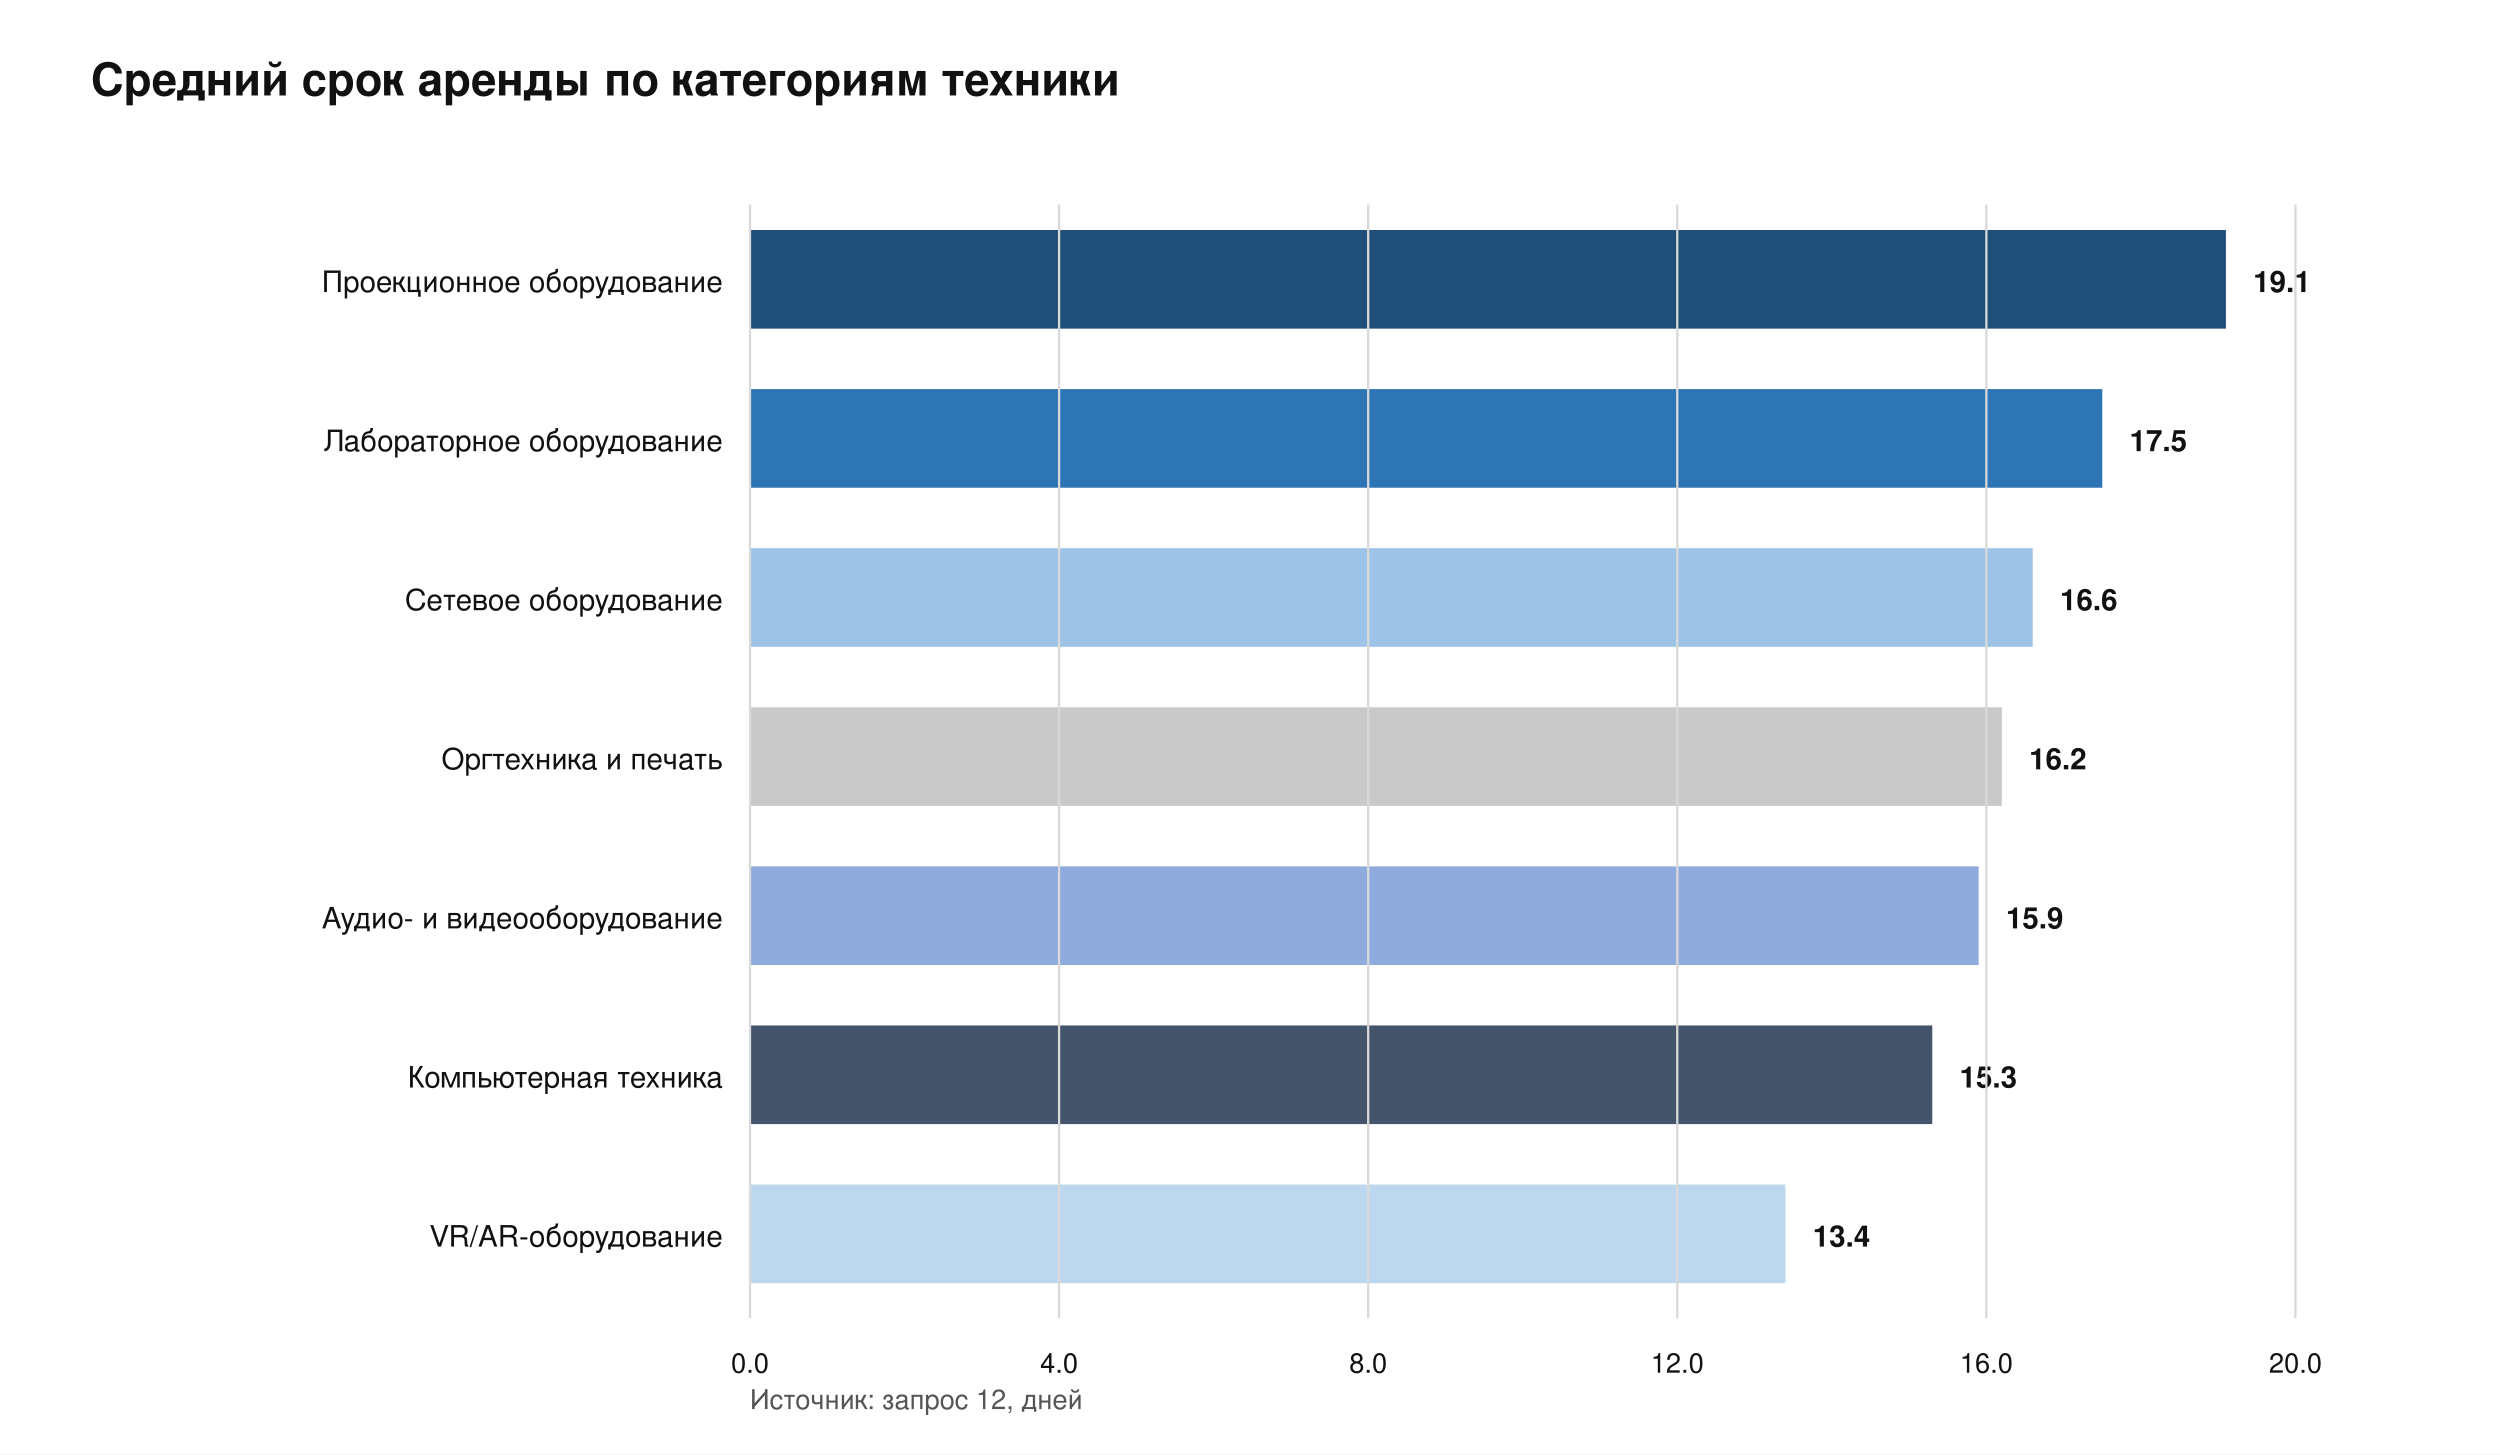
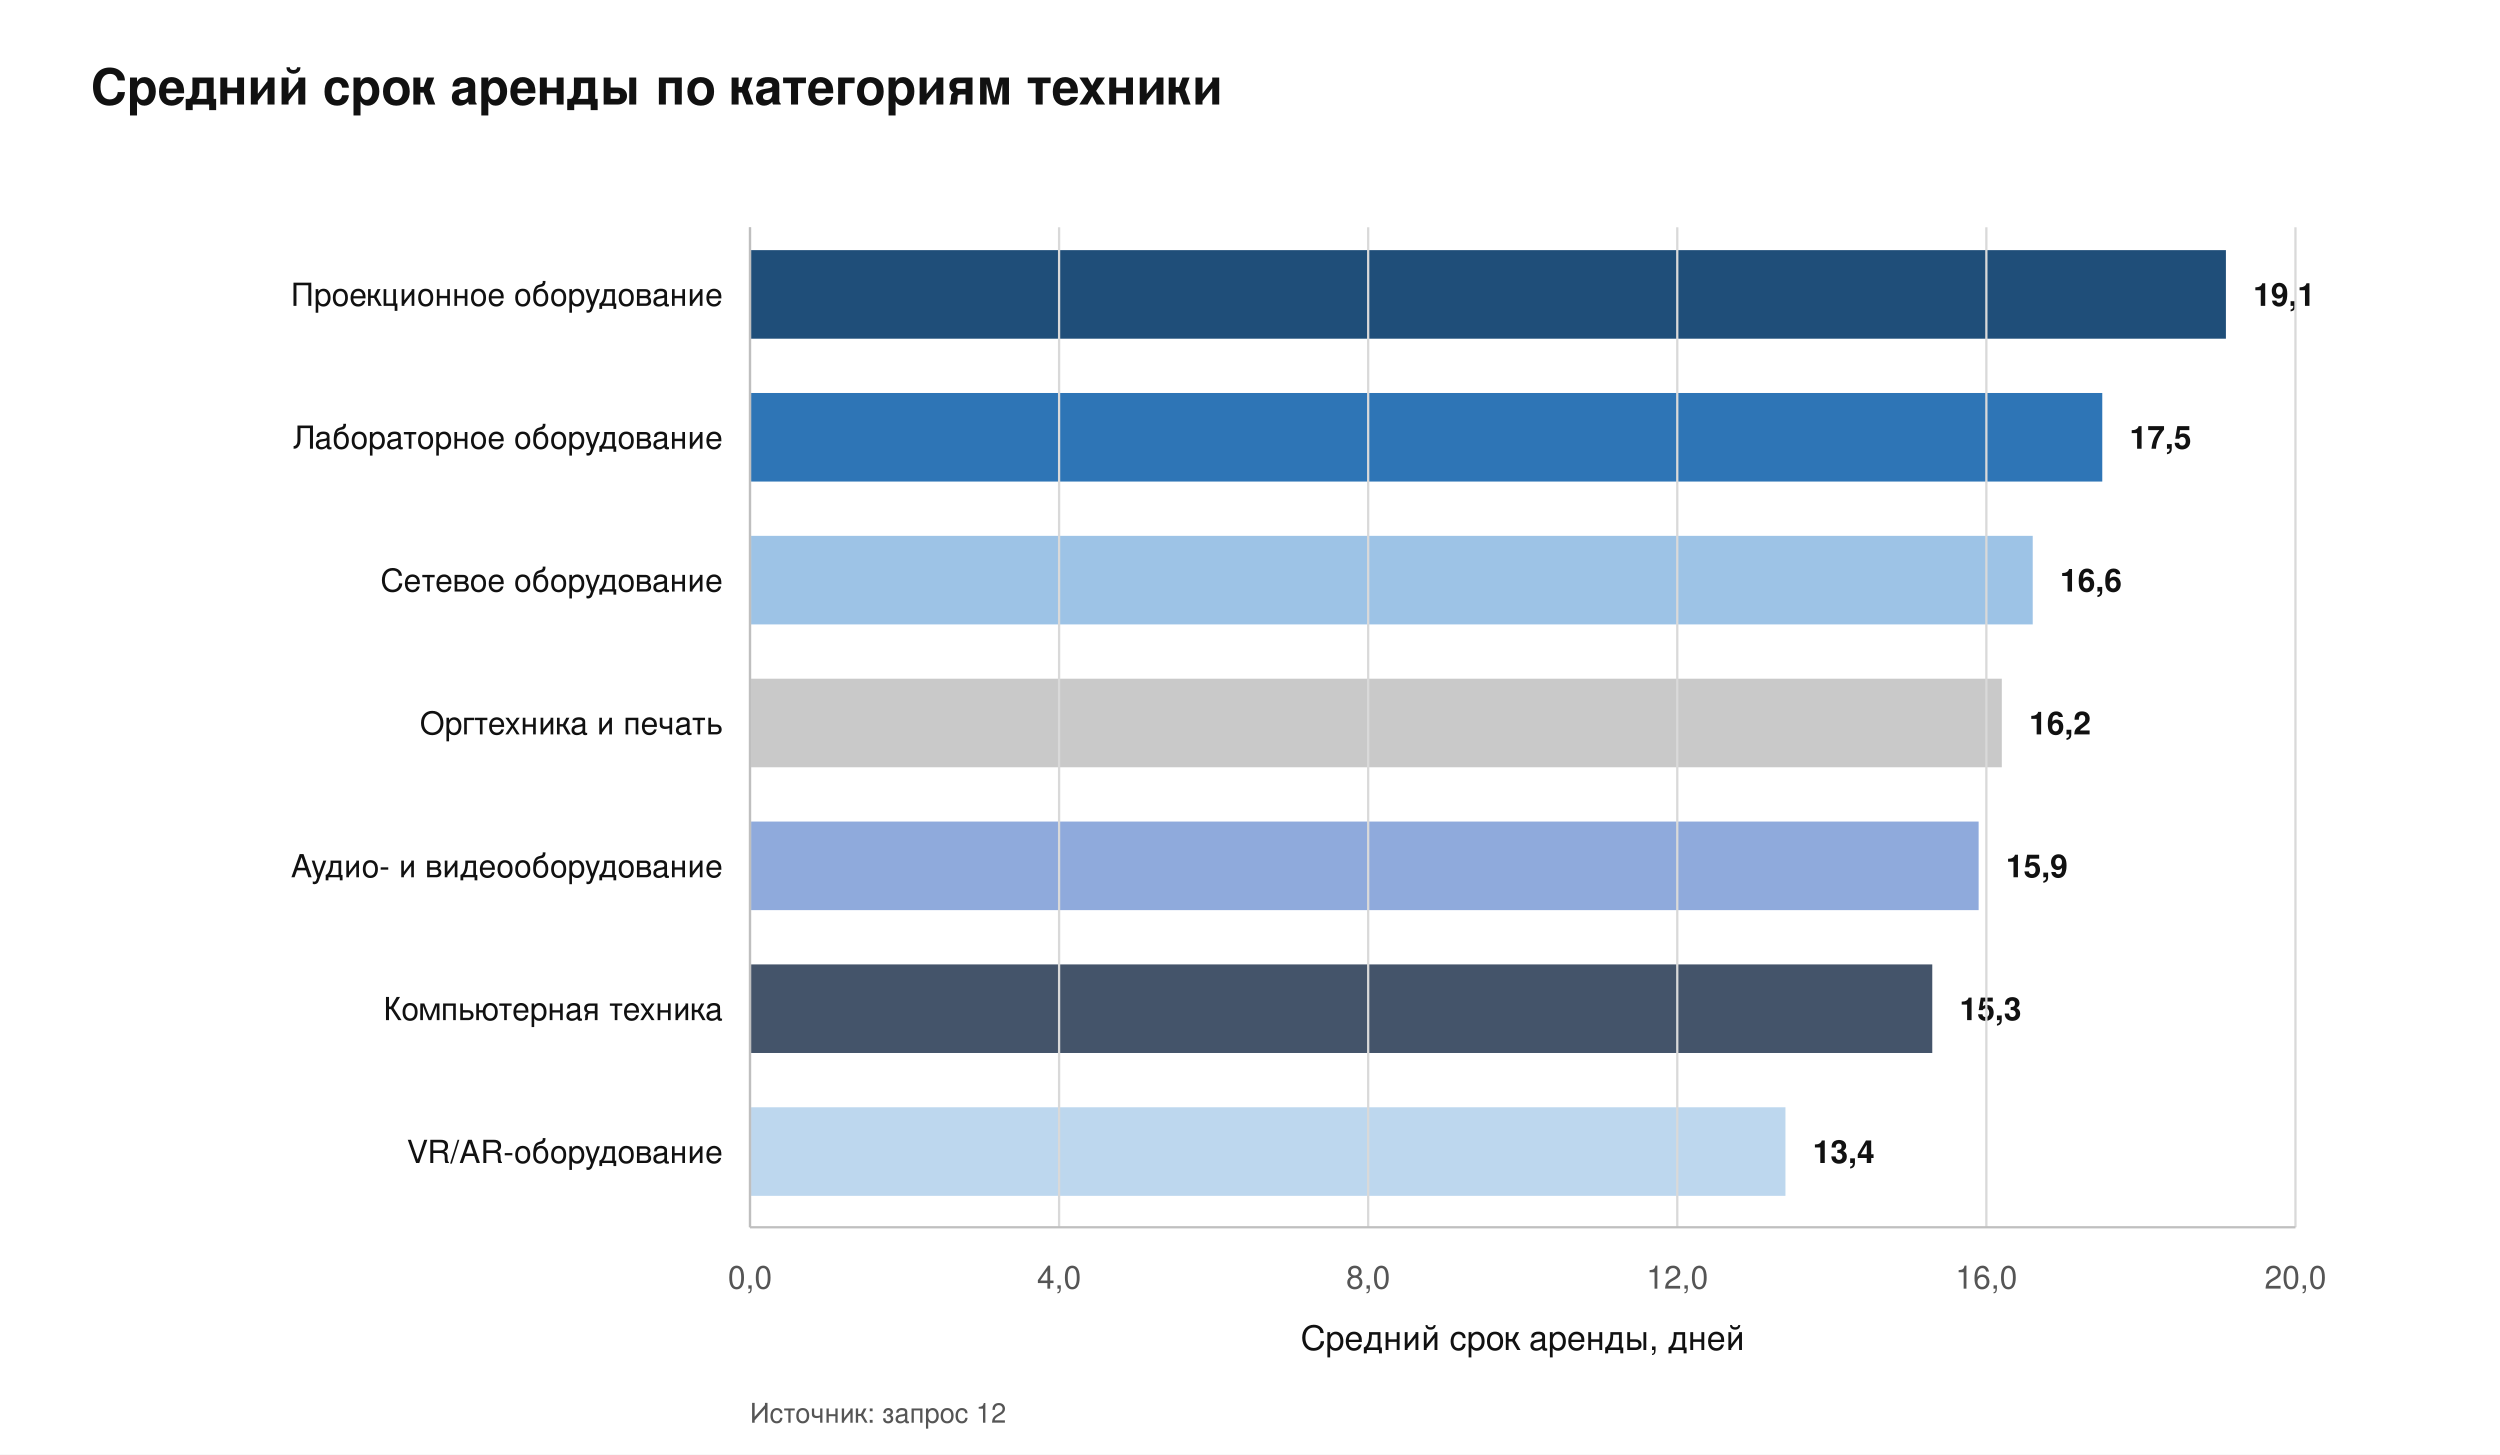
<svg xmlns="http://www.w3.org/2000/svg" width="1100" height="640" viewBox="0 0 1100 640">
  <rect width="100%" height="100%" fill="#ffffff" />
-   <text x="40" y="42" font-family="Helvetica, Arial, sans-serif" font-size="20" font-weight="bold" text-anchor="start" fill="#111111">Средний срок аренды по категориям техники</text>
-   <rect x="330" y="101.2" width="649.4" height="43.4" fill="#1f4e79" stroke="none" stroke-width="0" />
-   <text x="318" y="128.5" font-family="Helvetica, Arial, sans-serif" font-size="13" font-weight="normal" text-anchor="end" fill="#111111">Проекционное оборудование</text>
-   <text x="991.4" y="128.5" font-family="Helvetica, Arial, sans-serif" font-size="13" font-weight="bold" text-anchor="start" fill="#111111">19.1</text>
-   <rect x="330" y="171.2" width="595.0" height="43.4" fill="#2e75b6" stroke="none" stroke-width="0" />
-   <text x="318" y="198.5" font-family="Helvetica, Arial, sans-serif" font-size="13" font-weight="normal" text-anchor="end" fill="#111111">Лабораторное оборудование</text>
-   <text x="937.0" y="198.5" font-family="Helvetica, Arial, sans-serif" font-size="13" font-weight="bold" text-anchor="start" fill="#111111">17.5</text>
-   <rect x="330" y="241.2" width="564.4" height="43.4" fill="#9dc3e6" stroke="none" stroke-width="0" />
-   <text x="318" y="268.5" font-family="Helvetica, Arial, sans-serif" font-size="13" font-weight="normal" text-anchor="end" fill="#111111">Сетевое оборудование</text>
-   <text x="906.4" y="268.5" font-family="Helvetica, Arial, sans-serif" font-size="13" font-weight="bold" text-anchor="start" fill="#111111">16.6</text>
-   <rect x="330" y="311.2" width="550.8" height="43.4" fill="#c9c9c9" stroke="none" stroke-width="0" />
-   <text x="318" y="338.5" font-family="Helvetica, Arial, sans-serif" font-size="13" font-weight="normal" text-anchor="end" fill="#111111">Оргтехника и печать</text>
-   <text x="892.8" y="338.5" font-family="Helvetica, Arial, sans-serif" font-size="13" font-weight="bold" text-anchor="start" fill="#111111">16.2</text>
-   <rect x="330" y="381.2" width="540.6" height="43.4" fill="#8faadc" stroke="none" stroke-width="0" />
-   <text x="318" y="408.5" font-family="Helvetica, Arial, sans-serif" font-size="13" font-weight="normal" text-anchor="end" fill="#111111">Аудио- и видеооборудование</text>
-   <text x="882.6" y="408.5" font-family="Helvetica, Arial, sans-serif" font-size="13" font-weight="bold" text-anchor="start" fill="#111111">15.9</text>
-   <rect x="330" y="451.2" width="520.2" height="43.4" fill="#44546a" stroke="none" stroke-width="0" />
-   <text x="318" y="478.5" font-family="Helvetica, Arial, sans-serif" font-size="13" font-weight="normal" text-anchor="end" fill="#111111">Компьютерная техника</text>
-   <text x="862.2" y="478.5" font-family="Helvetica, Arial, sans-serif" font-size="13" font-weight="bold" text-anchor="start" fill="#111111">15.3</text>
-   <rect x="330" y="521.2" width="455.6" height="43.4" fill="#bdd7ee" stroke="none" stroke-width="0" />
-   <text x="318" y="548.5" font-family="Helvetica, Arial, sans-serif" font-size="13" font-weight="normal" text-anchor="end" fill="#111111">VR/AR-оборудование</text>
-   <text x="797.6" y="548.5" font-family="Helvetica, Arial, sans-serif" font-size="13" font-weight="bold" text-anchor="start" fill="#111111">13.4</text>
-   <line x1="330.0" y1="90" x2="330.0" y2="580" stroke="#d9d9d9" stroke-width="1" />
-   <text x="330.0" y="604" font-family="Helvetica, Arial, sans-serif" font-size="12" font-weight="normal" text-anchor="middle" fill="#111111">0.0</text>
-   <line x1="466.0" y1="90" x2="466.0" y2="580" stroke="#d9d9d9" stroke-width="1" />
-   <text x="466.0" y="604" font-family="Helvetica, Arial, sans-serif" font-size="12" font-weight="normal" text-anchor="middle" fill="#111111">4.0</text>
-   <line x1="602.0" y1="90" x2="602.0" y2="580" stroke="#d9d9d9" stroke-width="1" />
-   <text x="602.0" y="604" font-family="Helvetica, Arial, sans-serif" font-size="12" font-weight="normal" text-anchor="middle" fill="#111111">8.0</text>
-   <line x1="738.0" y1="90" x2="738.0" y2="580" stroke="#d9d9d9" stroke-width="1" />
-   <text x="738.0" y="604" font-family="Helvetica, Arial, sans-serif" font-size="12" font-weight="normal" text-anchor="middle" fill="#111111">12.0</text>
-   <line x1="874.0" y1="90" x2="874.0" y2="580" stroke="#d9d9d9" stroke-width="1" />
-   <text x="874.0" y="604" font-family="Helvetica, Arial, sans-serif" font-size="12" font-weight="normal" text-anchor="middle" fill="#111111">16.0</text>
-   <line x1="1010.0" y1="90" x2="1010.0" y2="580" stroke="#d9d9d9" stroke-width="1" />
-   <text x="1010.0" y="604" font-family="Helvetica, Arial, sans-serif" font-size="12" font-weight="normal" text-anchor="middle" fill="#111111">20.0</text>
-   <text x="330" y="620" font-family="Helvetica, Arial, sans-serif" font-size="12" font-weight="normal" text-anchor="start" fill="#555555">Источник: запрос 12, дней</text>
+   <text x="40" y="46" font-family="Helvetica, Arial, sans-serif" font-size="22" font-weight="bold" text-anchor="start" fill="#111111">Средний срок аренды по категориям техники</text>
+   <rect x="330" y="110.057" width="649.4" height="38.971" fill="#1f4e79" stroke="none" stroke-width="0" />
+   <text x="318" y="134.571" font-family="Helvetica, Arial, sans-serif" font-size="14" font-weight="normal" text-anchor="end" fill="#111111">Проекционное оборудование</text>
+   <text x="991.4" y="134.571" font-family="Helvetica, Arial, sans-serif" font-size="14" font-weight="bold" text-anchor="start" fill="#111111">19,1</text>
+   <rect x="330" y="172.914" width="595.0" height="38.971" fill="#2e75b6" stroke="none" stroke-width="0" />
+   <text x="318" y="197.429" font-family="Helvetica, Arial, sans-serif" font-size="14" font-weight="normal" text-anchor="end" fill="#111111">Лабораторное оборудование</text>
+   <text x="937.0" y="197.429" font-family="Helvetica, Arial, sans-serif" font-size="14" font-weight="bold" text-anchor="start" fill="#111111">17,5</text>
+   <rect x="330" y="235.771" width="564.4" height="38.971" fill="#9dc3e6" stroke="none" stroke-width="0" />
+   <text x="318" y="260.286" font-family="Helvetica, Arial, sans-serif" font-size="14" font-weight="normal" text-anchor="end" fill="#111111">Сетевое оборудование</text>
+   <text x="906.4" y="260.286" font-family="Helvetica, Arial, sans-serif" font-size="14" font-weight="bold" text-anchor="start" fill="#111111">16,6</text>
+   <rect x="330" y="298.629" width="550.8" height="38.971" fill="#c9c9c9" stroke="none" stroke-width="0" />
+   <text x="318" y="323.143" font-family="Helvetica, Arial, sans-serif" font-size="14" font-weight="normal" text-anchor="end" fill="#111111">Оргтехника и печать</text>
+   <text x="892.8" y="323.143" font-family="Helvetica, Arial, sans-serif" font-size="14" font-weight="bold" text-anchor="start" fill="#111111">16,2</text>
+   <rect x="330" y="361.486" width="540.6" height="38.971" fill="#8faadc" stroke="none" stroke-width="0" />
+   <text x="318" y="386.0" font-family="Helvetica, Arial, sans-serif" font-size="14" font-weight="normal" text-anchor="end" fill="#111111">Аудио- и видеооборудование</text>
+   <text x="882.6" y="386.0" font-family="Helvetica, Arial, sans-serif" font-size="14" font-weight="bold" text-anchor="start" fill="#111111">15,9</text>
+   <rect x="330" y="424.343" width="520.2" height="38.971" fill="#44546a" stroke="none" stroke-width="0" />
+   <text x="318" y="448.857" font-family="Helvetica, Arial, sans-serif" font-size="14" font-weight="normal" text-anchor="end" fill="#111111">Компьютерная техника</text>
+   <text x="862.2" y="448.857" font-family="Helvetica, Arial, sans-serif" font-size="14" font-weight="bold" text-anchor="start" fill="#111111">15,3</text>
+   <rect x="330" y="487.2" width="455.6" height="38.971" fill="#bdd7ee" stroke="none" stroke-width="0" />
+   <text x="318" y="511.714" font-family="Helvetica, Arial, sans-serif" font-size="14" font-weight="normal" text-anchor="end" fill="#111111">VR/AR-оборудование</text>
+   <text x="797.6" y="511.714" font-family="Helvetica, Arial, sans-serif" font-size="14" font-weight="bold" text-anchor="start" fill="#111111">13,4</text>
+   <line x1="330.0" y1="100" x2="330.0" y2="540" stroke="#d9d9d9" stroke-width="1" />
+   <text x="330.0" y="567" font-family="Helvetica, Arial, sans-serif" font-size="14" font-weight="normal" text-anchor="middle" fill="#555555">0,0</text>
+   <line x1="466.0" y1="100" x2="466.0" y2="540" stroke="#d9d9d9" stroke-width="1" />
+   <text x="466.0" y="567" font-family="Helvetica, Arial, sans-serif" font-size="14" font-weight="normal" text-anchor="middle" fill="#555555">4,0</text>
+   <line x1="602.0" y1="100" x2="602.0" y2="540" stroke="#d9d9d9" stroke-width="1" />
+   <text x="602.0" y="567" font-family="Helvetica, Arial, sans-serif" font-size="14" font-weight="normal" text-anchor="middle" fill="#555555">8,0</text>
+   <line x1="738.0" y1="100" x2="738.0" y2="540" stroke="#d9d9d9" stroke-width="1" />
+   <text x="738.0" y="567" font-family="Helvetica, Arial, sans-serif" font-size="14" font-weight="normal" text-anchor="middle" fill="#555555">12,0</text>
+   <line x1="874.0" y1="100" x2="874.0" y2="540" stroke="#d9d9d9" stroke-width="1" />
+   <text x="874.0" y="567" font-family="Helvetica, Arial, sans-serif" font-size="14" font-weight="normal" text-anchor="middle" fill="#555555">16,0</text>
+   <line x1="1010.0" y1="100" x2="1010.0" y2="540" stroke="#d9d9d9" stroke-width="1" />
+   <text x="1010.0" y="567" font-family="Helvetica, Arial, sans-serif" font-size="14" font-weight="normal" text-anchor="middle" fill="#555555">20,0</text>
+   <line x1="330" y1="100" x2="330" y2="540" stroke="#bfbfbf" stroke-width="1" />
+   <line x1="330" y1="540" x2="1010" y2="540" stroke="#bfbfbf" stroke-width="1" />
+   <text x="670.0" y="594" font-family="Helvetica, Arial, sans-serif" font-size="15" font-weight="normal" text-anchor="middle" fill="#111111">Средний срок аренды, дней</text>
+   <text x="330" y="626" font-family="Helvetica, Arial, sans-serif" font-size="12" font-weight="normal" text-anchor="start" fill="#555555">Источник: запрос 12</text>
</svg>
